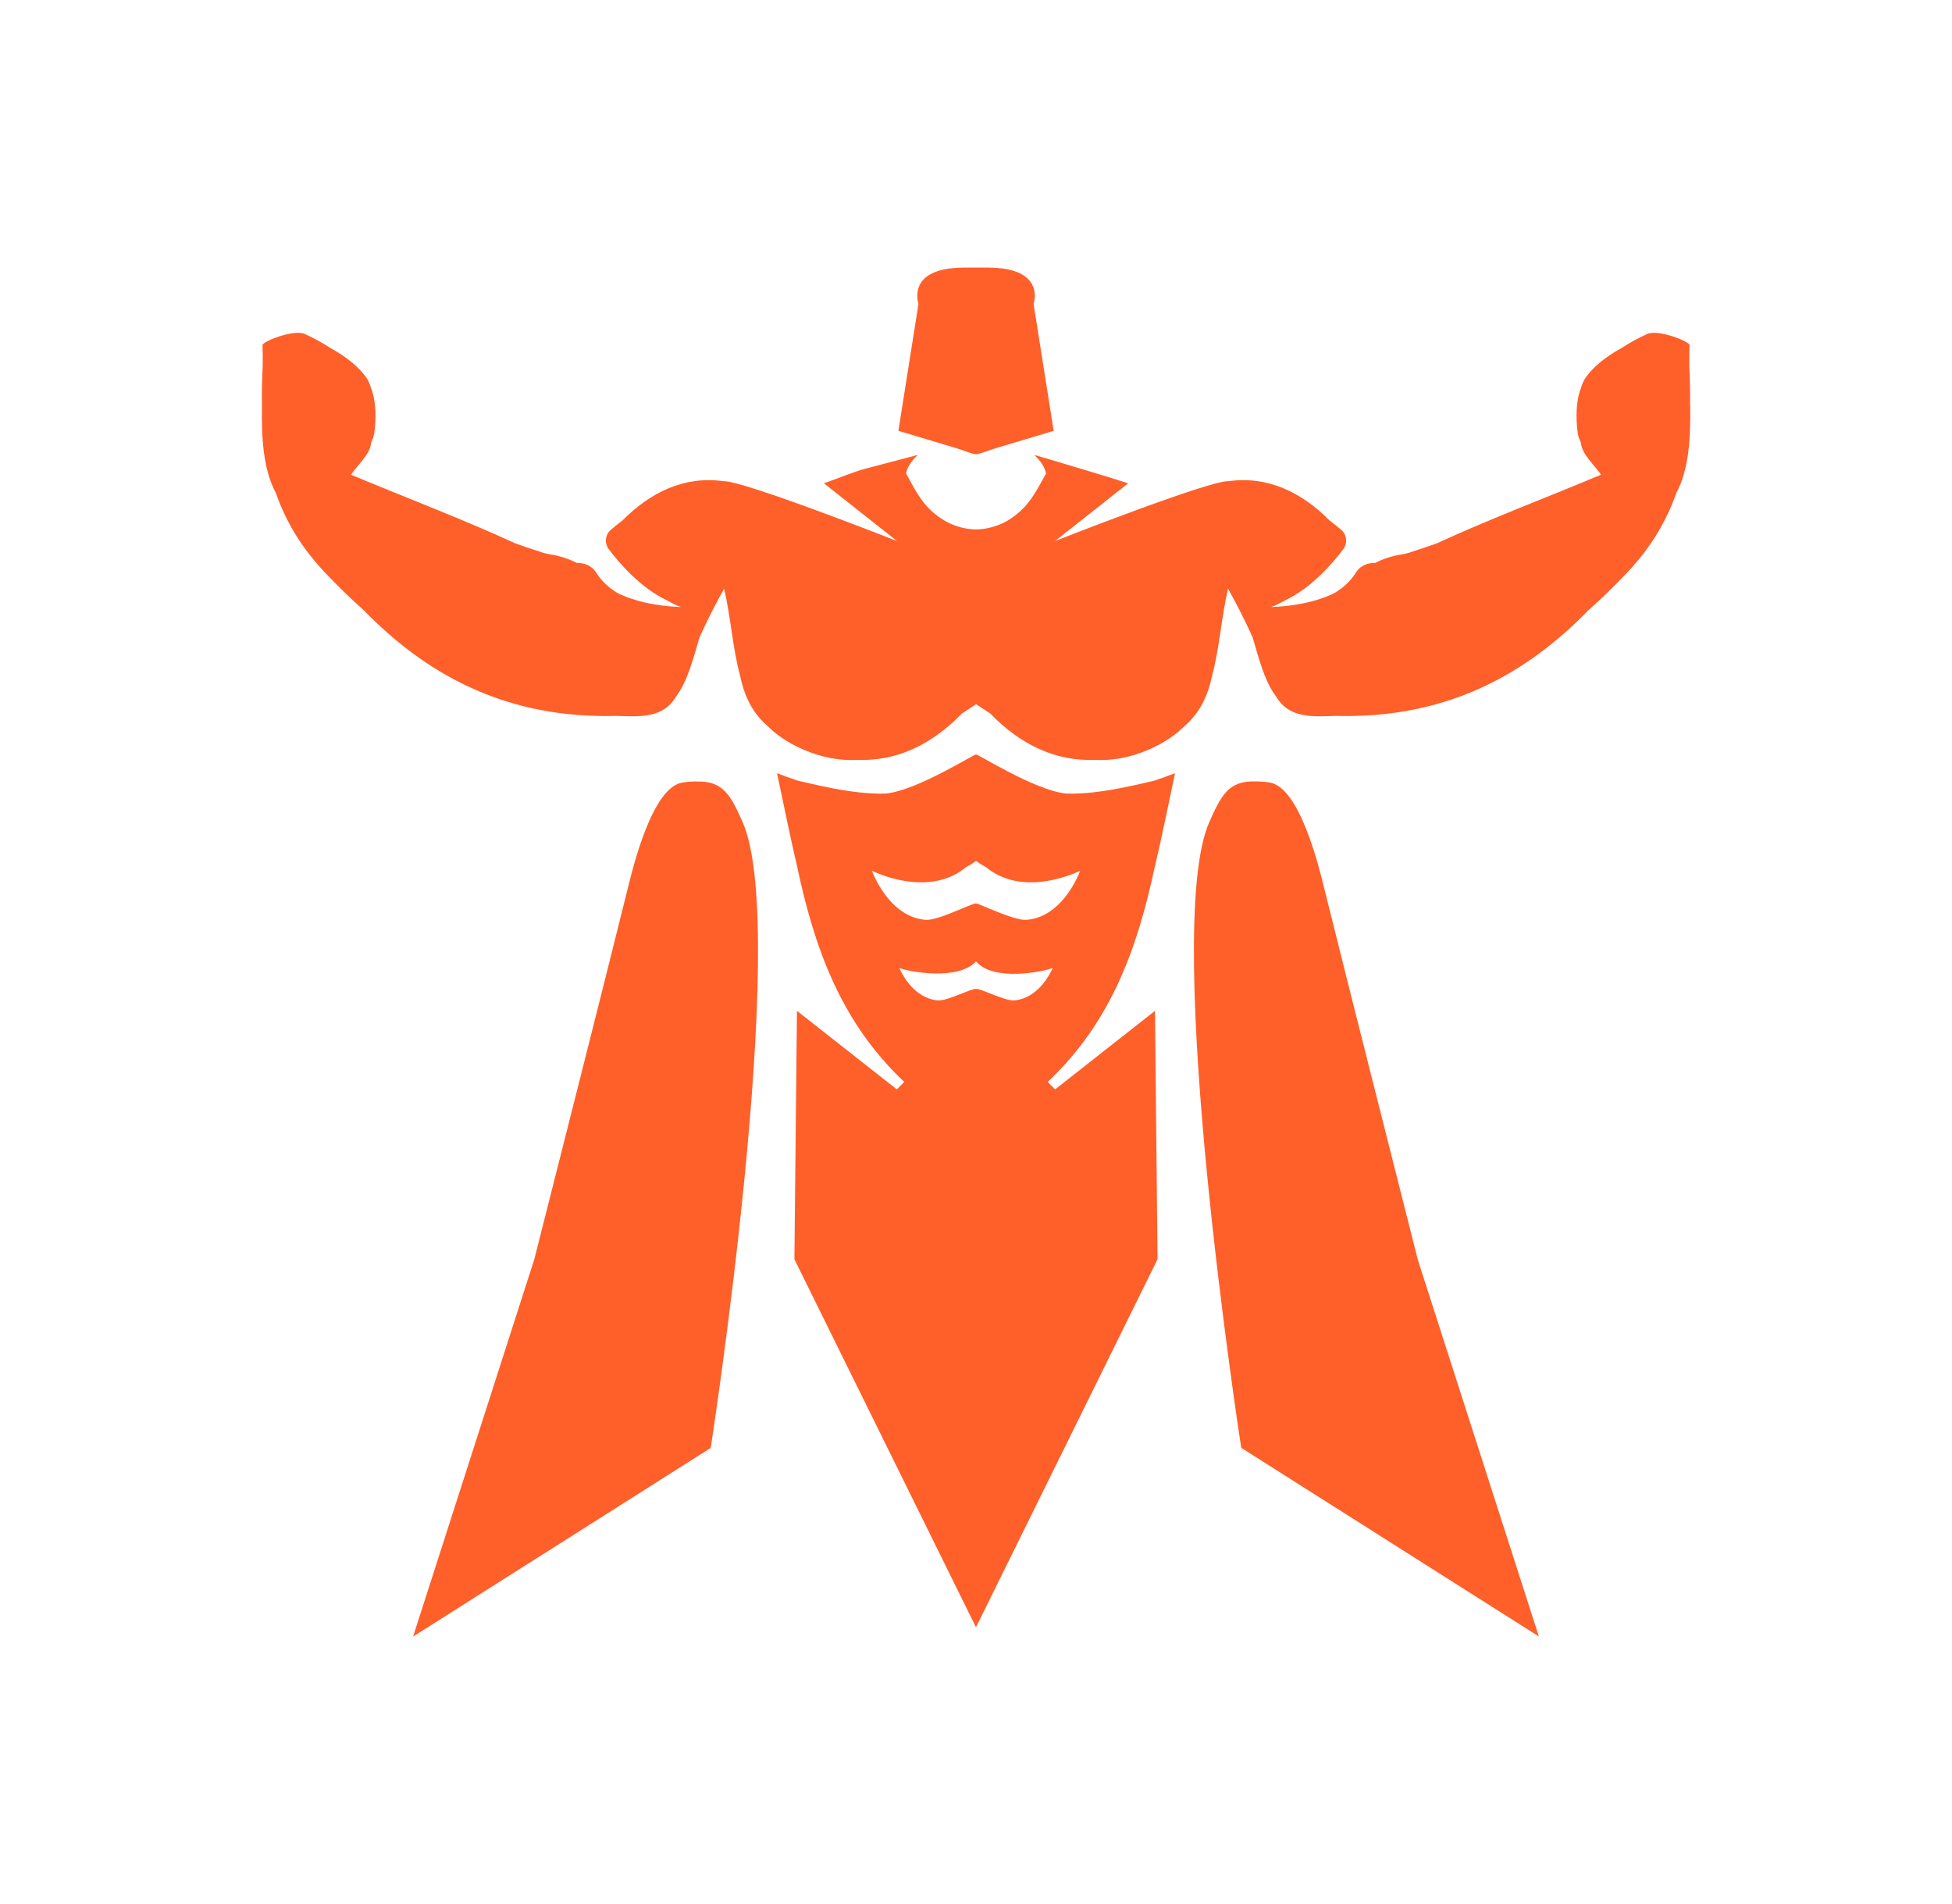
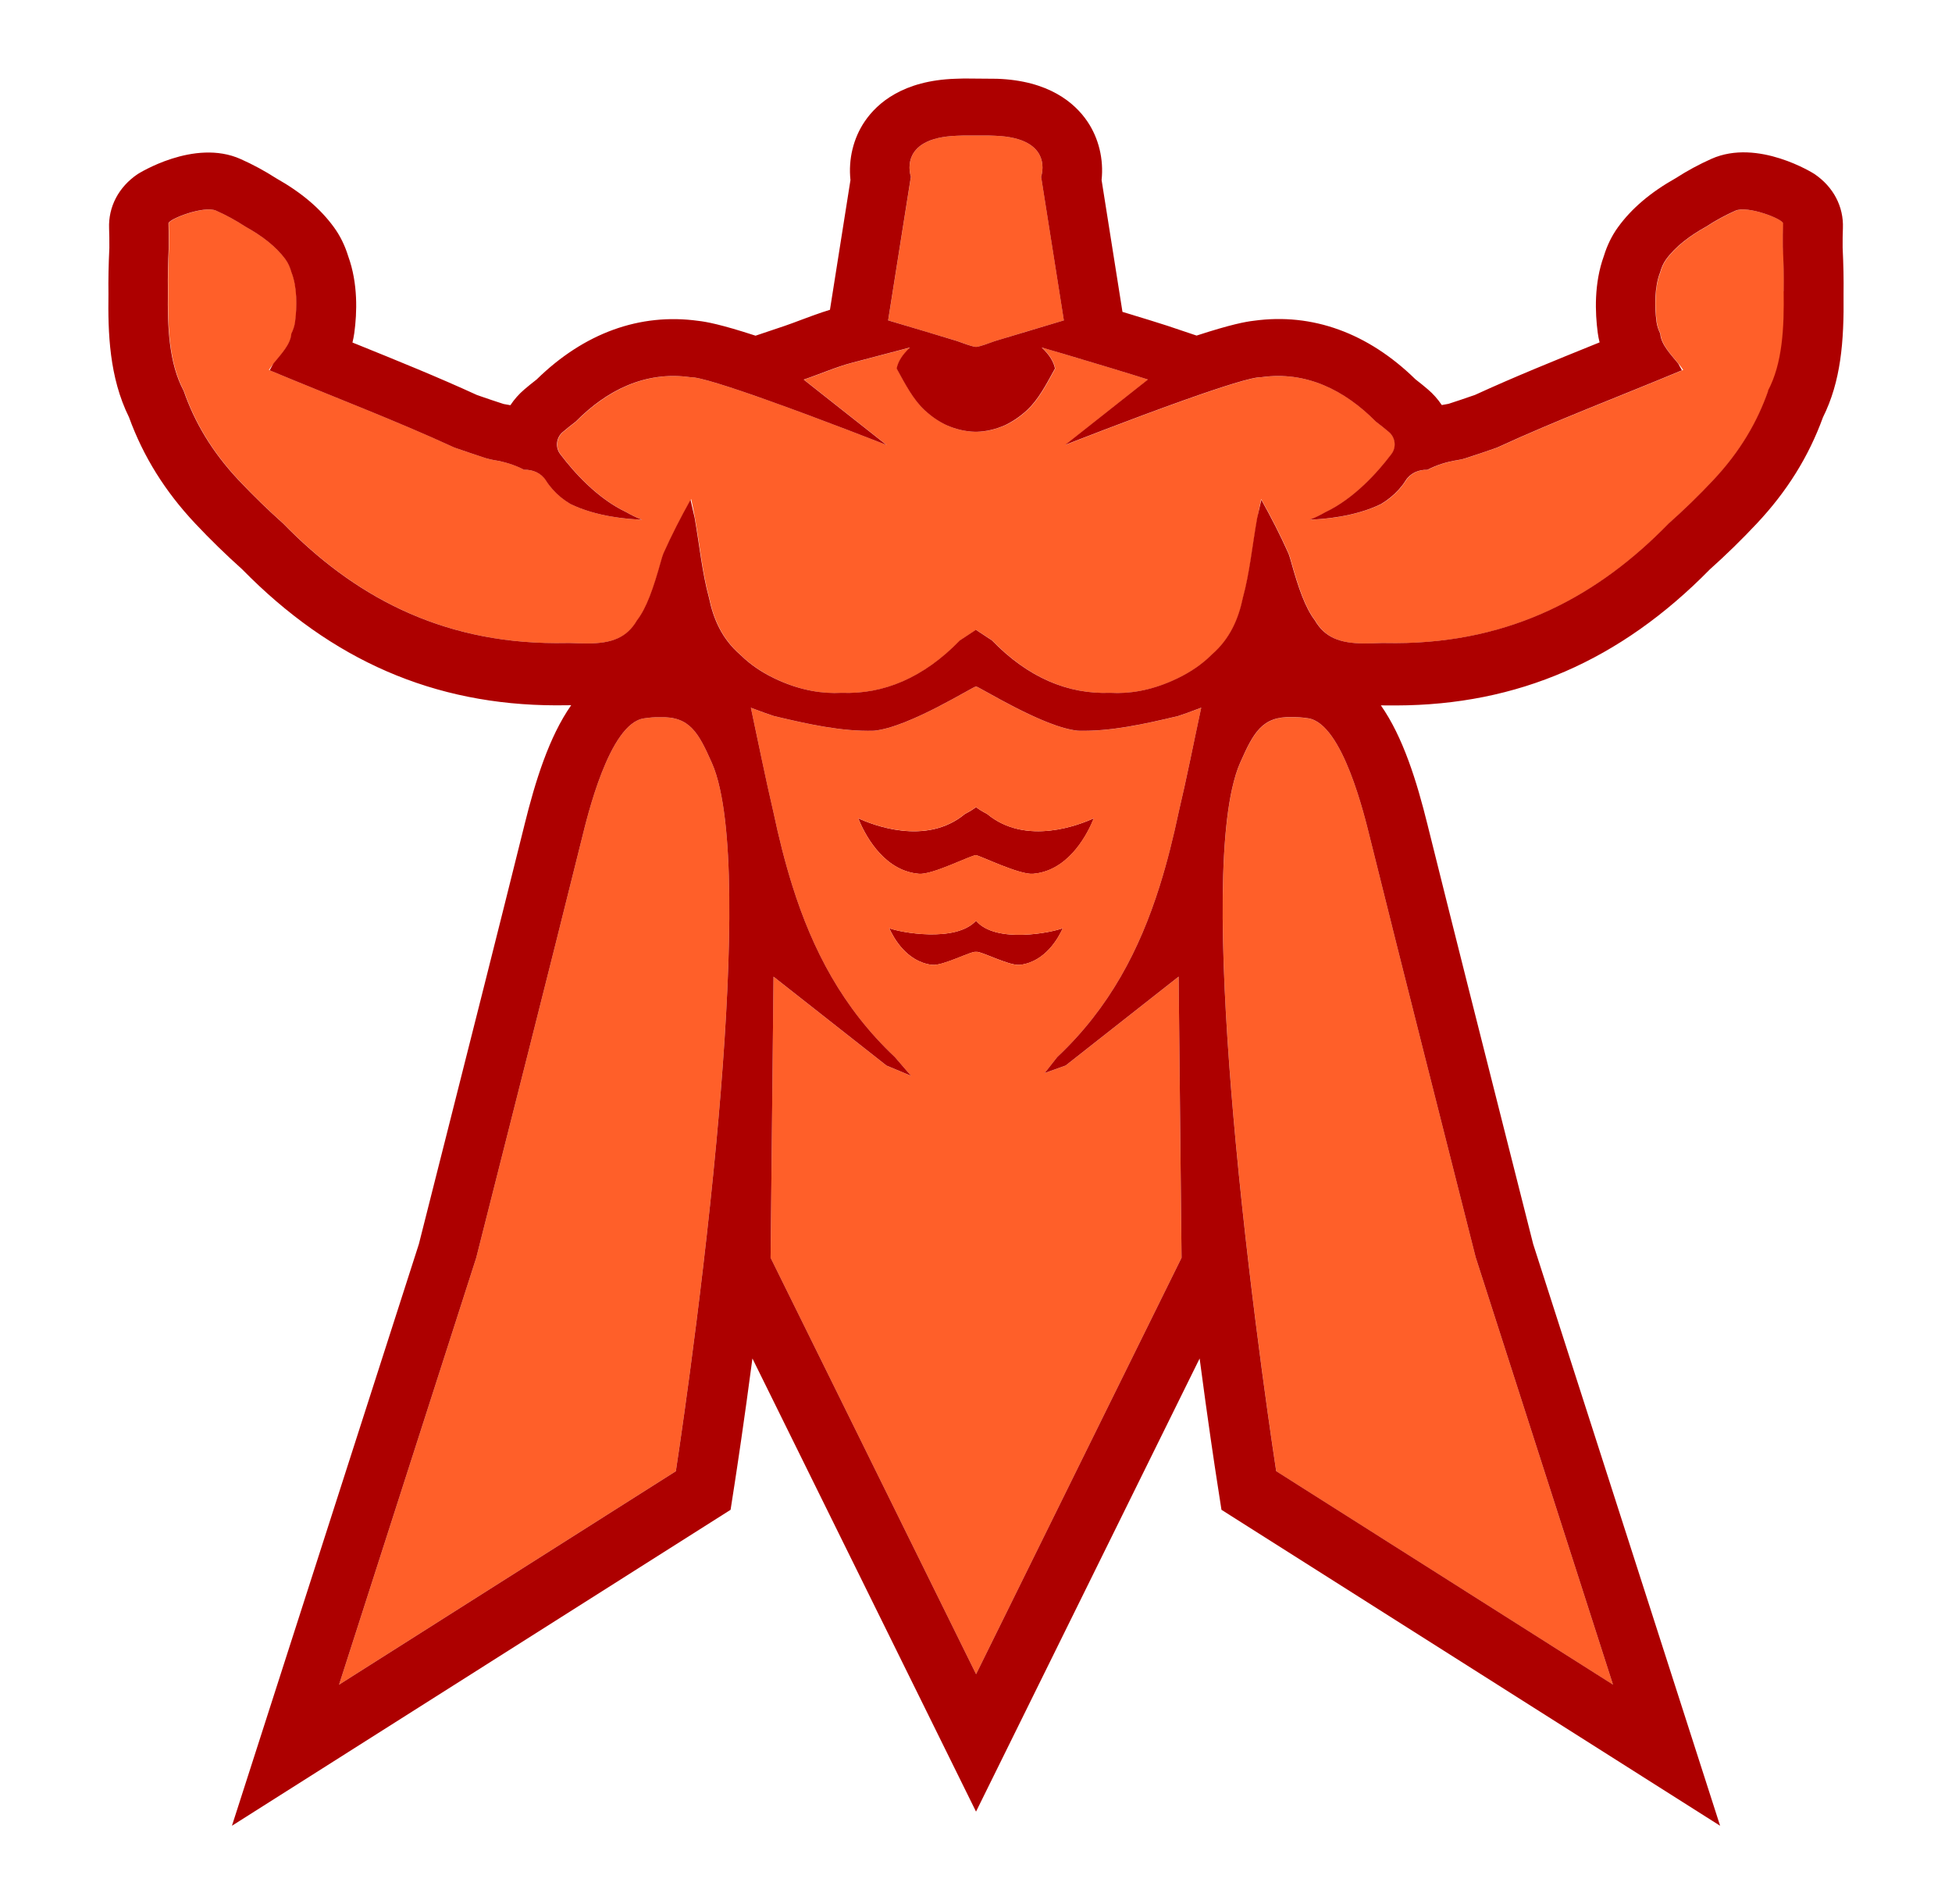
- <svg xmlns="http://www.w3.org/2000/svg" id="Calque_2" data-name="Calque 2" viewBox="0 0 367.35 358.23">
+ <svg xmlns="http://www.w3.org/2000/svg" id="Calque_1" data-name="Calque 1" viewBox="0 0 367.35 358.23">
  <defs>
    <style>
      .cls-1 {
        fill: #ff5f29;
      }
+ 
+       .cls-2 {
+         fill: #ad0000;
+       }
    </style>
  </defs>
-   <path class="cls-1" d="m131.14,147.04c-.81-.02-1.7.04-2.73.2-5.73.9-9.39,16.35-10.28,19.95-5.78,23.27-11.7,46.5-17.58,69.75l-22.81,70.98,56.01-35.49s15.07-97.31,6-117.76c-2.2-4.96-3.64-7.79-8.62-7.62Z" />
-   <path class="cls-1" d="m266.8,236.93c-5.87-23.24-11.79-46.48-17.58-69.75-.89-3.6-4.55-19.05-10.28-19.95-1.03-.16-1.92-.22-2.73-.2-4.98-.17-6.42,2.66-8.62,7.62-9.07,20.45,6,117.76,6,117.76l56.01,35.49-22.81-70.98Z" />
-   <path class="cls-1" d="m169.07,81.06c3.6,1.07,7.94,2.37,10.95,3.28.16.05.31.09.46.14,1.33.49,2.39.85,2.92.95.12.02.21.03.28.03.07,0,.15,0,.28-.03.54-.11,1.6-.46,2.92-.95.15-.05.3-.09.46-.14,3-.91,7.35-2.21,10.95-3.28l-3.78-23.88s2.3-6.47-7.71-6.81c-.35-.01-.68-.02-.99-.03h-4.26c-.31.01-.64.02-.99.03-10.01.34-7.71,6.81-7.71,6.81l-3.78,23.88Z" />
-   <path class="cls-1" d="m318.05,76.21c.04-2.42-.02-4.88-.14-7.38-.01-1.32,0-2.62.04-3.89.03-.7-5.88-3.02-7.93-2.11-1.65.74-3.29,1.63-4.86,2.65-2.65,1.47-5.08,3.25-6.69,5.48-.44.61-.75,1.33-.97,2.13-.94,2.39-.95,5.67-.6,8.27.09.66.31,1.3.62,1.94,0,.04,0,.07.01.11.21,2.11,2.49,4.02,3.77,5.91-10.76,4.5-21.06,8.38-30.92,12.92-1.73.6-3.47,1.2-5.21,1.76-.41.13-.87.24-1.36.31-1.75.27-3.46.8-5.01,1.61-1.46-.05-2.88.56-3.65,1.83-1,1.63-2.43,2.89-4.06,3.86-4.35,2.13-9.59,2.53-11.87,2.6.89-.34,1.75-.76,2.58-1.23,4.99-2.35,8.97-6.96,11-9.66.85-1.13.67-2.73-.41-3.65-.72-.61-1.44-1.19-2.17-1.74-5.16-5.21-11.56-8.45-19.05-7.39-3.57-.18-32.63,11.26-32.63,11.26l13.77-10.87c-2.67-.9-16.46-5.01-17.68-5.34,1.33,1.23,2.01,2.4,2.22,3.5-1.49,2.71-2.75,5.16-4.66,6.93-1.19,1.1-2.42,1.93-3.68,2.51-1.55.67-3.12,1.04-4.69,1.08-.05,0-.09,0-.14,0-.05,0-.09,0-.14,0-1.57-.03-3.14-.41-4.69-1.08-1.26-.59-2.49-1.41-3.68-2.51-1.9-1.76-3.17-4.22-4.66-6.93.21-1.1.89-2.26,2.22-3.5-1.22.32-8.44,2.22-9.63,2.53-2.62.68-5.38,1.91-8.05,2.81l13.77,10.87s-29.06-11.44-32.63-11.26c-7.49-1.06-13.89,2.18-19.05,7.39-.73.56-1.46,1.13-2.17,1.74-1.08.92-1.26,2.52-.41,3.65,2.03,2.7,6.01,7.31,11,9.66.83.48,1.69.9,2.58,1.23-2.28-.07-7.52-.47-11.87-2.6-1.62-.97-3.05-2.23-4.06-3.86-.78-1.26-2.19-1.88-3.65-1.83-1.55-.8-3.26-1.33-5.01-1.61-.48-.08-.94-.18-1.36-.31-1.74-.56-3.48-1.15-5.21-1.76-9.86-4.55-20.15-8.42-30.92-12.92,1.27-1.89,3.56-3.8,3.76-5.91,0-.04,0-.07.01-.11.31-.64.53-1.28.62-1.94.35-2.59.35-5.88-.6-8.27-.22-.79-.53-1.52-.97-2.13-1.62-2.23-4.04-4.01-6.69-5.48-1.57-1.02-3.21-1.92-4.86-2.65-2.04-.91-7.95,1.41-7.93,2.11.05,1.27.06,2.57.04,3.89-.12,2.49-.19,4.95-.14,7.38-.09,6.08.18,12.01,2.63,16.58,1.78,5.12,4.64,10.06,9.13,14.83,2.42,2.58,4.9,4.97,7.42,7.22,11.52,11.83,25.91,19.83,45.33,19.88.81,0,1.57,0,2.3-.02,1.01.03,2.01.07,3.04.07,4-.01,6.5-.99,8.16-3.84,1.57-2.06,2.69-5.2,4.02-9.97.11-.38.23-.75.36-1.13,1.38-3.09,2.93-6.11,4.59-9.08,1.29,5.66,1.62,11.34,3,16.39.75,3.59,2.16,6.86,5.17,9.46,1.67,1.67,3.8,3.14,6.57,4.36,3.71,1.63,7.12,2.19,10.33,2.01,6.96.27,13.63-2.49,19.66-8.71.89-.59,1.78-1.18,2.68-1.77.9.59,1.79,1.18,2.68,1.77,6.02,6.21,12.69,8.98,19.66,8.71,3.21.18,6.62-.38,10.33-2.01,2.77-1.22,4.89-2.69,6.57-4.36,3.01-2.61,4.42-5.88,5.17-9.46,1.38-5.05,1.71-10.73,3-16.39,1.66,2.97,3.21,5.99,4.59,9.08.13.37.25.75.36,1.13,1.32,4.77,2.44,7.91,4.02,9.97,1.66,2.85,4.16,3.83,8.16,3.84,1.03,0,2.03-.04,3.04-.07.72.01,1.49.02,2.3.02,19.43-.05,33.81-8.05,45.33-19.88,2.52-2.24,5-4.64,7.42-7.22,4.49-4.77,7.35-9.72,9.13-14.83,2.45-4.56,2.71-10.5,2.63-16.58Z" />
-   <path class="cls-1" d="m217.39,162.83c1.34-5.66,2.48-11.48,3.74-17.35-1.29.5-2.57.96-3.83,1.38-5.71,1.36-11.28,2.59-16.63,2.45-5.84-.54-16.8-7.54-16.99-7.35-.19-.19-11.15,6.81-16.99,7.35-5.35.14-10.92-1.09-16.63-2.45-1.26-.42-2.54-.88-3.83-1.38,1.26,5.88,2.41,11.69,3.74,17.35,3.23,15.28,8.15,29.39,20.2,40.73-.46.47-.92.94-1.39,1.41-3.19-2.51-17.83-14.03-18.8-14.78-.17,16.93-.33,31.84-.48,46.74l12.5,25.33,21.67,43.91,21.67-43.91,12.5-25.33c-.15-14.91-.31-29.81-.48-46.74-.96.76-15.61,12.28-18.8,14.78-.46-.47-.92-.94-1.39-1.41,12.05-11.34,16.97-25.45,20.2-40.73Zm-26.44,25.4c-1.74.2-6.65-2.39-7.27-2.15-.61-.24-5.53,2.35-7.27,2.15-.04,0-.08,0-.12-.01-4.15-.55-6.32-4.46-7.05-6.1,1.71.71,11.09,2.46,14.44-1.24,3.27,3.88,12.73,1.94,14.44,1.24-.74,1.64-2.9,5.55-7.05,6.1-.04,0-.08,0-.12.01Zm-26.87-24.39c2.23,1.04,11.27,4.69,17.76-.72.87-.44,1.48-.86,1.84-1.13.36.27.97.69,1.84,1.13,6.49,5.41,15.53,1.76,17.76.72-.97,2.41-3.83,8.17-9.3,9.13-.27.04-.54.08-.81.1-2.28.19-8.83-3.03-9.49-3.09-.78-.05-7.21,3.29-9.49,3.09-.27-.03-.54-.06-.81-.1-5.46-.97-8.32-6.72-9.3-9.13Z" />
+   <path class="cls-2" d="m183.68,173.23c-3.79,4.18-14.41,2.2-16.34,1.4.83,1.86,3.28,6.28,7.98,6.9.05,0,.09,0,.14.01,1.97.23,7.53-2.71,8.22-2.44.69-.27,6.25,2.66,8.22,2.44.05,0,.09,0,.14-.01,4.69-.62,7.15-5.04,7.98-6.9-1.93.8-12.64,3-16.34-1.4Z" />
+   <path class="cls-2" d="m185.76,153.14c-.98-.5-1.68-.97-2.08-1.28-.4.31-1.1.78-2.08,1.28-7.34,6.12-17.57,1.99-20.1.81,1.1,2.73,4.34,9.24,10.52,10.34.31.05.61.09.92.12,2.58.22,9.87-3.55,10.74-3.5.75.07,8.16,3.72,10.74,3.5.31-.03.61-.07.92-.12,6.18-1.1,9.42-7.6,10.52-10.34-2.53,1.17-12.75,5.3-20.1-.81Z" />
+   <path class="cls-1" d="m135.48,148.39c-.42-1.87-.91-3.49-1.5-4.82-2.49-5.62-4.12-8.81-9.75-8.62-.91-.02-1.92.04-3.09.22-6.49,1.02-10.62,18.5-11.63,22.57-6.54,26.33-13.24,52.62-19.89,78.92l-25.81,80.31,63.38-40.16s4.63-29.89,7.61-61.79c2.41-25.82,3.75-52.94.68-66.64Z" />
+   <path class="cls-1" d="m277.74,236.66c-6.65-26.3-13.35-52.59-19.89-78.92-1.01-4.08-5.15-21.56-11.63-22.57-1.16-.18-2.18-.25-3.09-.22-5.63-.19-7.26,3.01-9.75,8.62-.59,1.33-1.09,2.96-1.5,4.83-3.06,13.7-1.73,40.82.69,66.63,2.98,31.9,7.61,61.79,7.61,61.79l63.38,40.16-25.81-80.31Z" />
+   <path class="cls-1" d="m195.93,33.25s2.6-7.33-8.72-7.71c-.4-.01-.77-.03-1.12-.04h-4.82c-.35.01-.72.02-1.12.04-11.33.39-8.72,7.71-8.72,7.71l-4.28,27.03c.3.09.6.18.91.27,3.88,1.16,8.33,2.49,11.48,3.44.18.06.35.11.53.16,1.5.56,2.7.96,3.31,1.08.14.03.24.03.31.03.07,0,.17,0,.31-.03.61-.12,1.81-.52,3.31-1.08.17-.05.34-.1.53-.16,3.15-.96,7.6-2.29,11.48-3.44.3-.09.61-.18.9-.27l-4.28-27.03Z" />
+   <path class="cls-1" d="m335.72,54.79c.05-2.74-.03-5.53-.16-8.35-.01-1.49,0-2.96.05-4.4.03-.79-6.66-3.42-8.97-2.39-1.87.83-3.73,1.84-5.5,3-3,1.66-5.74,3.68-7.57,6.2-.5.69-.85,1.51-1.1,2.41-1.07,2.7-1.07,6.42-.67,9.35.1.74.35,1.47.7,2.19,0,.04,0,.08.01.12.19,1.95,1.95,3.75,3.37,5.5.32.39.62.79.89,1.18-.06.03-.12.05-.19.08-12.11,5.06-23.7,9.43-34.8,14.55-1.96.68-3.92,1.35-5.9,1.99-.47.15-.99.27-1.53.36-1.98.31-3.91.91-5.67,1.82-1.65-.06-3.25.64-4.13,2.07-.37.59-.8,1.13-1.25,1.64-.96,1.07-2.09,1.99-3.34,2.73-4.93,2.41-10.85,2.86-13.43,2.94,1.01-.38,1.98-.86,2.92-1.4,5.51-2.6,9.94-7.64,12.28-10.72.05-.07.11-.15.17-.22.96-1.28.75-3.09-.46-4.13-.81-.69-1.63-1.34-2.46-1.97-5.83-5.9-13.08-9.56-21.56-8.36-1.57-.08-7.53,1.84-14.22,4.21-10.46,3.71-22.7,8.53-22.7,8.53l14.34-11.32,1.24-.98c-2.14-.72-10.57-3.26-15.81-4.81-2.17-.64-3.79-1.12-4.19-1.22,1.51,1.4,2.27,2.71,2.51,3.96-1.68,3.06-3.12,5.84-5.27,7.84-1.35,1.25-2.74,2.18-4.17,2.84-1.75.76-3.53,1.18-5.3,1.22-.05,0-.11,0-.16,0-.05,0-.11,0-.16,0-1.77-.04-3.55-.46-5.3-1.22-1.42-.67-2.82-1.6-4.17-2.84-2.15-2-3.59-4.78-5.27-7.84.24-1.24,1-2.56,2.51-3.96-.57.15-2.27.6-4.17,1.1-2.75.72-5.93,1.56-6.72,1.77-2.96.78-6.08,2.16-9.11,3.17l1.21.96,14.37,11.34s-12.24-4.82-22.7-8.53c-6.68-2.37-12.64-4.29-14.22-4.22-8.47-1.2-15.72,2.46-21.56,8.36-.83.63-1.65,1.28-2.46,1.97-1.22,1.04-1.43,2.85-.47,4.13.05.07.11.15.17.22,2.34,3.08,6.77,8.12,12.28,10.72.94.54,1.91,1.02,2.92,1.4-2.58-.08-8.51-.53-13.43-2.94-1.25-.75-2.38-1.66-3.34-2.73-.46-.51-.89-1.04-1.25-1.64-.88-1.43-2.48-2.13-4.13-2.07-1.75-.91-3.68-1.51-5.67-1.82-.55-.09-1.07-.2-1.53-.36-1.97-.63-3.94-1.3-5.9-1.99-11.1-5.12-22.69-9.49-34.8-14.55-.06-.03-.13-.05-.19-.08.27-.4.57-.79.9-1.19,1.42-1.75,3.17-3.55,3.36-5.49,0-.04,0-.08.01-.12.35-.73.6-1.45.7-2.19.4-2.93.39-6.65-.67-9.35-.25-.9-.6-1.72-1.1-2.41-1.83-2.52-4.57-4.54-7.57-6.2-1.77-1.16-3.63-2.17-5.5-3-2.31-1.03-9,1.6-8.97,2.39.06,1.43.06,2.91.05,4.4-.14,2.82-.21,5.6-.16,8.35-.1,6.88.21,13.59,2.97,18.76,2.01,5.79,5.25,11.39,10.33,16.79,2.74,2.92,5.54,5.63,8.4,8.17,13.04,13.39,29.32,22.44,51.3,22.5.92,0,1.78,0,2.6-.02,1.14.04,2.27.08,3.44.08,4.52-.02,7.36-1.12,9.23-4.34,1.78-2.33,3.05-5.88,4.55-11.28.12-.43.26-.85.41-1.28,1.54-3.45,3.27-6.82,5.12-10.13.03-.05.05-.09.08-.14.27,1.18.49,2.36.7,3.54.93,5.21,1.41,10.35,2.69,15.01.84,4.06,2.45,7.76,5.85,10.71.26.26.52.51.8.75,1.76,1.58,3.93,2.99,6.63,4.18,4.19,1.84,8.05,2.48,11.69,2.27,7.88.31,15.42-2.82,22.24-9.85,1.01-.67,2.01-1.34,3.03-2,1.01.66,2.02,1.33,3.03,2,6.82,7.03,14.36,10.16,22.24,9.85,3.63.2,7.49-.43,11.69-2.27,2.71-1.19,4.87-2.6,6.64-4.18.27-.25.54-.5.79-.75,3.41-2.95,5.01-6.65,5.85-10.71,1.27-4.65,1.76-9.76,2.68-14.96.21-1.2.44-2.39.71-3.59.03.05.05.09.08.14,1.85,3.31,3.58,6.68,5.12,10.13.15.42.29.85.41,1.28,1.5,5.4,2.76,8.95,4.55,11.28,1.88,3.23,4.71,4.33,9.23,4.34,1.16,0,2.3-.04,3.44-.08.82.02,1.68.02,2.6.02,21.98-.06,38.26-9.11,51.3-22.5,2.85-2.54,5.65-5.25,8.4-8.17,5.08-5.4,8.32-10.99,10.33-16.79,2.77-5.16,3.07-11.88,2.97-18.76Z" />
+   <path class="cls-1" d="m221.72,134.73c-6.46,1.54-12.77,2.94-18.82,2.77-6.61-.61-19.01-8.54-19.22-8.32-.22-.22-12.62,7.71-19.22,8.32-6.06.16-12.36-1.23-18.82-2.77-1.15-.38-2.31-.8-3.48-1.24-.28-.11-.57-.21-.85-.32,1.43,6.65,2.72,13.23,4.24,19.64,1.01,4.77,2.17,9.43,3.6,13.96,3.75,11.89,9.38,22.84,19.26,32.13l3.03,3.52-4.6-1.92c-3.61-2.84-20.18-15.87-21.27-16.73-.12,11.23-.22,21.68-.33,31.79-.07,7.14-.15,14.12-.22,21.1l14.15,28.66,24.52,49.69,24.52-49.69,14.15-28.66c-.07-6.98-.14-13.96-.22-21.1-.1-10.12-.21-20.56-.33-31.8-1.09.86-17.66,13.89-21.27,16.73l-3.94,1.41,2.37-3.01c9.87-9.29,15.5-20.22,19.25-32.11,1.43-4.53,2.6-9.2,3.6-13.97,1.51-6.41,2.81-12.99,4.24-19.64-.28.11-.57.21-.85.32-1.17.44-2.33.86-3.49,1.25Zm-29.69,46.8s-.09,0-.14.01c-1.97.23-7.53-2.71-8.22-2.44-.69-.27-6.25,2.66-8.22,2.44-.05,0-.09,0-.14-.01-4.69-.62-7.15-5.04-7.98-6.9,1.93.8,12.55,2.79,16.34-1.4,3.7,4.39,14.41,2.2,16.34,1.4-.83,1.86-3.28,6.28-7.98,6.9Zm3.3-17.25c-.31.05-.61.09-.92.12-2.58.22-10-3.43-10.74-3.5-.88-.05-8.16,3.72-10.74,3.5-.31-.03-.61-.07-.92-.12-6.18-1.1-9.42-7.6-10.52-10.34,2.53,1.17,12.75,5.3,20.1-.81.98-.5,1.68-.97,2.08-1.28.4.31,1.1.78,2.08,1.28,7.34,6.12,17.57,1.99,20.1.81-1.1,2.73-4.34,9.24-10.52,10.34Z" />
+   <path class="cls-2" d="m346.94,55.27c.04-2.65-.02-5.49-.17-8.68-.01-1.42,0-2.58.05-3.65.16-4.08-1.8-7.8-5.37-10.21-.1-.07-10.63-6.75-19.38-2.84-2.31,1.03-4.57,2.25-6.71,3.63-4.74,2.67-8.3,5.69-10.86,9.22-1.15,1.58-2.05,3.41-2.67,5.44-1.86,5.13-1.65,10.66-1.15,14.42.08.61.2,1.22.35,1.82-.2.08-.4.16-.59.24l-.13.05c-7.85,3.18-15.28,6.18-22.72,9.59-1.93.67-3.52,1.21-4.99,1.68-.43.07-.85.14-1.27.23-.73-1.1-1.61-2.09-2.62-2.95-.72-.62-1.49-1.24-2.33-1.89-8.92-8.73-19.43-12.54-30.42-11.02-1.51.17-4.26.67-10.77,2.79l-5.54-1.86c-1.33-.44-4.79-1.51-8.41-2.6l-3.93-24.81c.42-3.91-.54-7.88-2.69-11.04-2.36-3.47-7.24-7.68-17.01-8.01l-6.17-.05-1.67.05c-9.79.33-14.66,4.54-17.03,8.02-2.15,3.16-3.11,7.13-2.69,11.04l-3.86,24.41c-1.92.58-3.75,1.27-5.41,1.89-1.08.41-2.1.79-3.06,1.12l-5.53,1.86c-6.51-2.12-9.26-2.62-10.77-2.79-10.99-1.52-21.5,2.29-30.42,11.02-.84.65-1.61,1.27-2.33,1.89-1.01.86-1.89,1.86-2.62,2.96-.42-.08-.85-.16-1.28-.23-1.47-.47-3.06-1.01-4.99-1.68-7.44-3.41-14.86-6.41-22.72-9.59l-.38-.15-.35-.14c.15-.6.26-1.21.35-1.82.51-3.76.72-9.28-1.15-14.42-.62-2.02-1.52-3.85-2.67-5.43-2.56-3.53-6.12-6.55-10.87-9.23-2.15-1.38-4.4-2.6-6.72-3.63-8.74-3.9-19.27,2.78-19.37,2.84-3.57,2.42-5.53,6.14-5.37,10.22.04,1.05.06,2.21.05,3.65-.15,3.18-.21,6.02-.17,8.67-.1,7.28.13,15.65,3.87,23.21,2.69,7.39,6.77,13.94,12.47,20,2.79,2.97,5.76,5.86,8.82,8.6,16.84,17.17,36.15,25.54,59.04,25.6.88,0,1.72,0,2.52-.02h.36c-4.17,5.95-6.76,14.31-8.78,22.47l-.09.37c-4.91,19.74-9.98,39.79-14.89,59.18l-.26,1.02c-1.55,6.11-3.1,12.23-4.64,18.34l-35.18,109.45,93.84-59.45.78-5.03c.42-2.74,1.76-11.51,3.33-23.44l42.08,85.26,42.08-85.26c1.57,11.93,2.9,20.7,3.33,23.44l.78,5.03,93.84,59.45-35.18-109.45-4.9-19.36c-4.9-19.36-9.97-39.39-14.89-59.16l-.09-.37c-2.02-8.16-4.61-16.52-8.78-22.46.06,0,.13,0,.19,0h.16c.81,0,1.65.01,2.54.01,22.87-.06,42.18-8.44,59.02-25.6,3.06-2.73,6.02-5.63,8.81-8.6,5.7-6.06,9.78-12.61,12.47-20,3.37-6.77,3.99-14.19,3.88-23.21Zm-166.79-29.73c.4-.01.77-.03,1.12-.04h4.82c.35.01.72.02,1.12.04,11.33.39,8.72,7.71,8.72,7.71l4.28,27.03c-.29.09-.6.18-.9.27-3.88,1.16-8.33,2.49-11.48,3.44-.18.06-.35.11-.53.16-1.5.56-2.7.96-3.31,1.08-.14.03-.24.03-.31.03-.07,0-.17,0-.31-.03-.61-.12-1.81-.52-3.31-1.08-.17-.05-.34-.1-.53-.16-3.15-.96-7.6-2.29-11.48-3.44-.3-.09-.61-.18-.91-.27l4.28-27.03s-2.6-7.33,8.72-7.71Zm-45.35,189.48c-2.98,31.9-7.61,61.79-7.61,61.79l-63.38,40.16,25.81-80.31c6.65-26.3,13.35-52.59,19.89-78.92,1.01-4.08,5.15-21.56,11.63-22.57,1.16-.18,2.18-.25,3.09-.22,5.63-.19,7.26,3.01,9.75,8.62.59,1.33,1.09,2.96,1.5,4.82,3.06,13.69,1.73,40.82-.68,66.64Zm87.02-62.22c-1.01,4.77-2.17,9.44-3.6,13.97-3.75,11.89-9.38,22.82-19.25,32.11l-2.37,3.01,3.94-1.41c3.61-2.84,20.18-15.87,21.27-16.73.12,11.23.22,21.68.33,31.8.07,7.14.15,14.12.22,21.1l-14.15,28.66-24.52,49.69-24.52-49.69-14.15-28.66c.07-6.98.14-13.96.22-21.1.1-10.12.21-20.56.33-31.79,1.09.86,17.66,13.89,21.27,16.73l4.6,1.92-3.03-3.52c-9.87-9.29-15.51-20.24-19.26-32.13-1.43-4.53-2.59-9.19-3.6-13.96-1.51-6.41-2.81-12.99-4.24-19.64.29.11.57.21.85.32,1.17.44,2.33.86,3.48,1.24,6.46,1.54,12.77,2.94,18.82,2.77,6.61-.61,19.01-8.54,19.22-8.32.22-.22,12.62,7.71,19.22,8.32,6.06.16,12.36-1.23,18.82-2.77,1.15-.38,2.32-.8,3.49-1.25.28-.11.56-.21.85-.32-1.43,6.65-2.72,13.23-4.24,19.64Zm55.92,83.85l25.81,80.31-63.38-40.16s-4.63-29.88-7.61-61.79c-2.41-25.81-3.75-52.93-.69-66.63.42-1.87.91-3.5,1.5-4.83,2.49-5.62,4.12-8.81,9.75-8.62.91-.02,1.92.04,3.09.22,6.49,1.02,10.62,18.5,11.63,22.57,6.54,26.33,13.24,52.62,19.89,78.92Zm55.01-163.11c-2.02,5.79-5.25,11.39-10.33,16.79-2.74,2.92-5.54,5.63-8.4,8.17-13.04,13.39-29.32,22.44-51.3,22.5-.92,0-1.78,0-2.6-.02-1.14.04-2.27.08-3.44.08-4.52-.02-7.36-1.12-9.23-4.34-1.78-2.33-3.05-5.88-4.55-11.28-.12-.43-.26-.85-.41-1.28-1.54-3.45-3.27-6.82-5.12-10.13l-.79,3.45c-.92,5.19-1.41,10.31-2.68,14.96-.84,4.06-2.45,7.76-5.85,10.71-.25.25-.52.5-.79.75-1.76,1.58-3.93,2.99-6.64,4.18-4.19,1.84-8.05,2.48-11.69,2.27-7.88.31-15.43-2.82-22.24-9.85-1.01-.67-2.01-1.34-3.03-2-1.01.66-2.02,1.33-3.03,2-6.82,7.03-14.36,10.16-22.24,9.85-3.63.2-7.49-.43-11.69-2.27-2.71-1.19-4.87-2.6-6.63-4.18-.28-.25-.54-.5-.8-.75-3.4-2.95-5.01-6.65-5.85-10.71-1.28-4.66-1.77-9.8-2.69-15.01l-.78-3.4c-1.85,3.31-3.58,6.68-5.12,10.13-.15.42-.29.85-.41,1.28-1.5,5.4-2.76,8.95-4.55,11.28-1.88,3.23-4.71,4.33-9.23,4.34-1.16,0-2.3-.04-3.44-.08-.82.02-1.68.02-2.6.02-21.98-.06-38.26-9.11-51.3-22.5-2.85-2.54-5.65-5.25-8.4-8.17-5.08-5.4-8.32-10.99-10.33-16.79-2.77-5.16-3.07-11.88-2.97-18.76-.05-2.74.03-5.53.16-8.35.01-1.49,0-2.96-.05-4.4-.03-.79,6.66-3.42,8.97-2.39,1.87.83,3.73,1.84,5.5,3,3,1.66,5.74,3.68,7.57,6.2.5.69.85,1.51,1.1,2.41,1.07,2.7,1.07,6.42.67,9.35-.1.74-.35,1.47-.7,2.19,0,.04,0,.08-.01.12-.19,1.95-1.94,3.74-3.36,5.49l-.71,1.27c12.11,5.06,23.69,9.43,34.8,14.55,1.96.68,3.92,1.35,5.9,1.99.47.15.99.27,1.53.36,1.98.31,3.91.91,5.67,1.82,1.66-.06,3.25.64,4.13,2.07.37.59.79,1.13,1.25,1.64.96,1.08,2.09,1.99,3.34,2.73,4.93,2.41,10.85,2.86,13.43,2.94-1.01-.38-1.98-.86-2.92-1.4-5.51-2.6-9.93-7.63-12.28-10.72-.06-.07-.11-.15-.17-.22-.96-1.28-.75-3.09.47-4.13.81-.69,1.63-1.34,2.46-1.97,5.83-5.9,13.08-9.56,21.56-8.36,1.57-.08,7.53,1.84,14.22,4.22,10.46,3.71,22.7,8.53,22.7,8.53l-14.37-11.34-1.21-.96c3.03-1.02,6.15-2.4,9.11-3.17.79-.21,3.97-1.04,6.72-1.77,1.9-.5,3.61-.95,4.17-1.1-1.51,1.4-2.27,2.71-2.51,3.96,1.68,3.06,3.12,5.84,5.27,7.84,1.35,1.25,2.74,2.18,4.17,2.84,1.75.76,3.53,1.18,5.3,1.22.05,0,.11,0,.16,0,.05,0,.11,0,.16,0,1.77-.04,3.55-.46,5.3-1.22,1.42-.67,2.82-1.6,4.17-2.84,2.15-2,3.59-4.78,5.27-7.84-.24-1.24-1-2.56-2.51-3.96.4.11,2.03.58,4.19,1.22,5.24,1.55,13.67,4.1,15.81,4.81l-1.24.98-14.34,11.32s12.24-4.82,22.7-8.53c6.68-2.37,12.64-4.29,14.22-4.21,8.47-1.2,15.72,2.46,21.56,8.36.83.63,1.65,1.28,2.46,1.97,1.22,1.04,1.43,2.85.46,4.13-.05.07-.11.15-.17.22-2.34,3.08-6.77,8.12-12.28,10.72-.94.54-1.91,1.02-2.92,1.4,2.58-.08,8.51-.53,13.43-2.94,1.25-.75,2.38-1.66,3.34-2.73.46-.51.89-1.05,1.25-1.64.88-1.43,2.48-2.13,4.13-2.07,1.75-.91,3.68-1.51,5.67-1.82.55-.09,1.07-.2,1.53-.36,1.97-.63,3.94-1.3,5.9-1.99,11.1-5.12,22.69-9.49,34.8-14.55l-.7-1.26c-1.42-1.76-3.18-3.55-3.37-5.5,0-.04,0-.08-.01-.12-.35-.73-.6-1.45-.7-2.19-.4-2.93-.39-6.65.67-9.35.25-.9.6-1.72,1.1-2.41,1.83-2.52,4.57-4.54,7.57-6.2,1.77-1.16,3.63-2.17,5.5-3,2.31-1.03,9,1.6,8.97,2.39-.06,1.43-.06,2.91-.05,4.4.14,2.82.21,5.6.16,8.35.1,6.88-.21,13.59-2.97,18.76Z" />
</svg>
